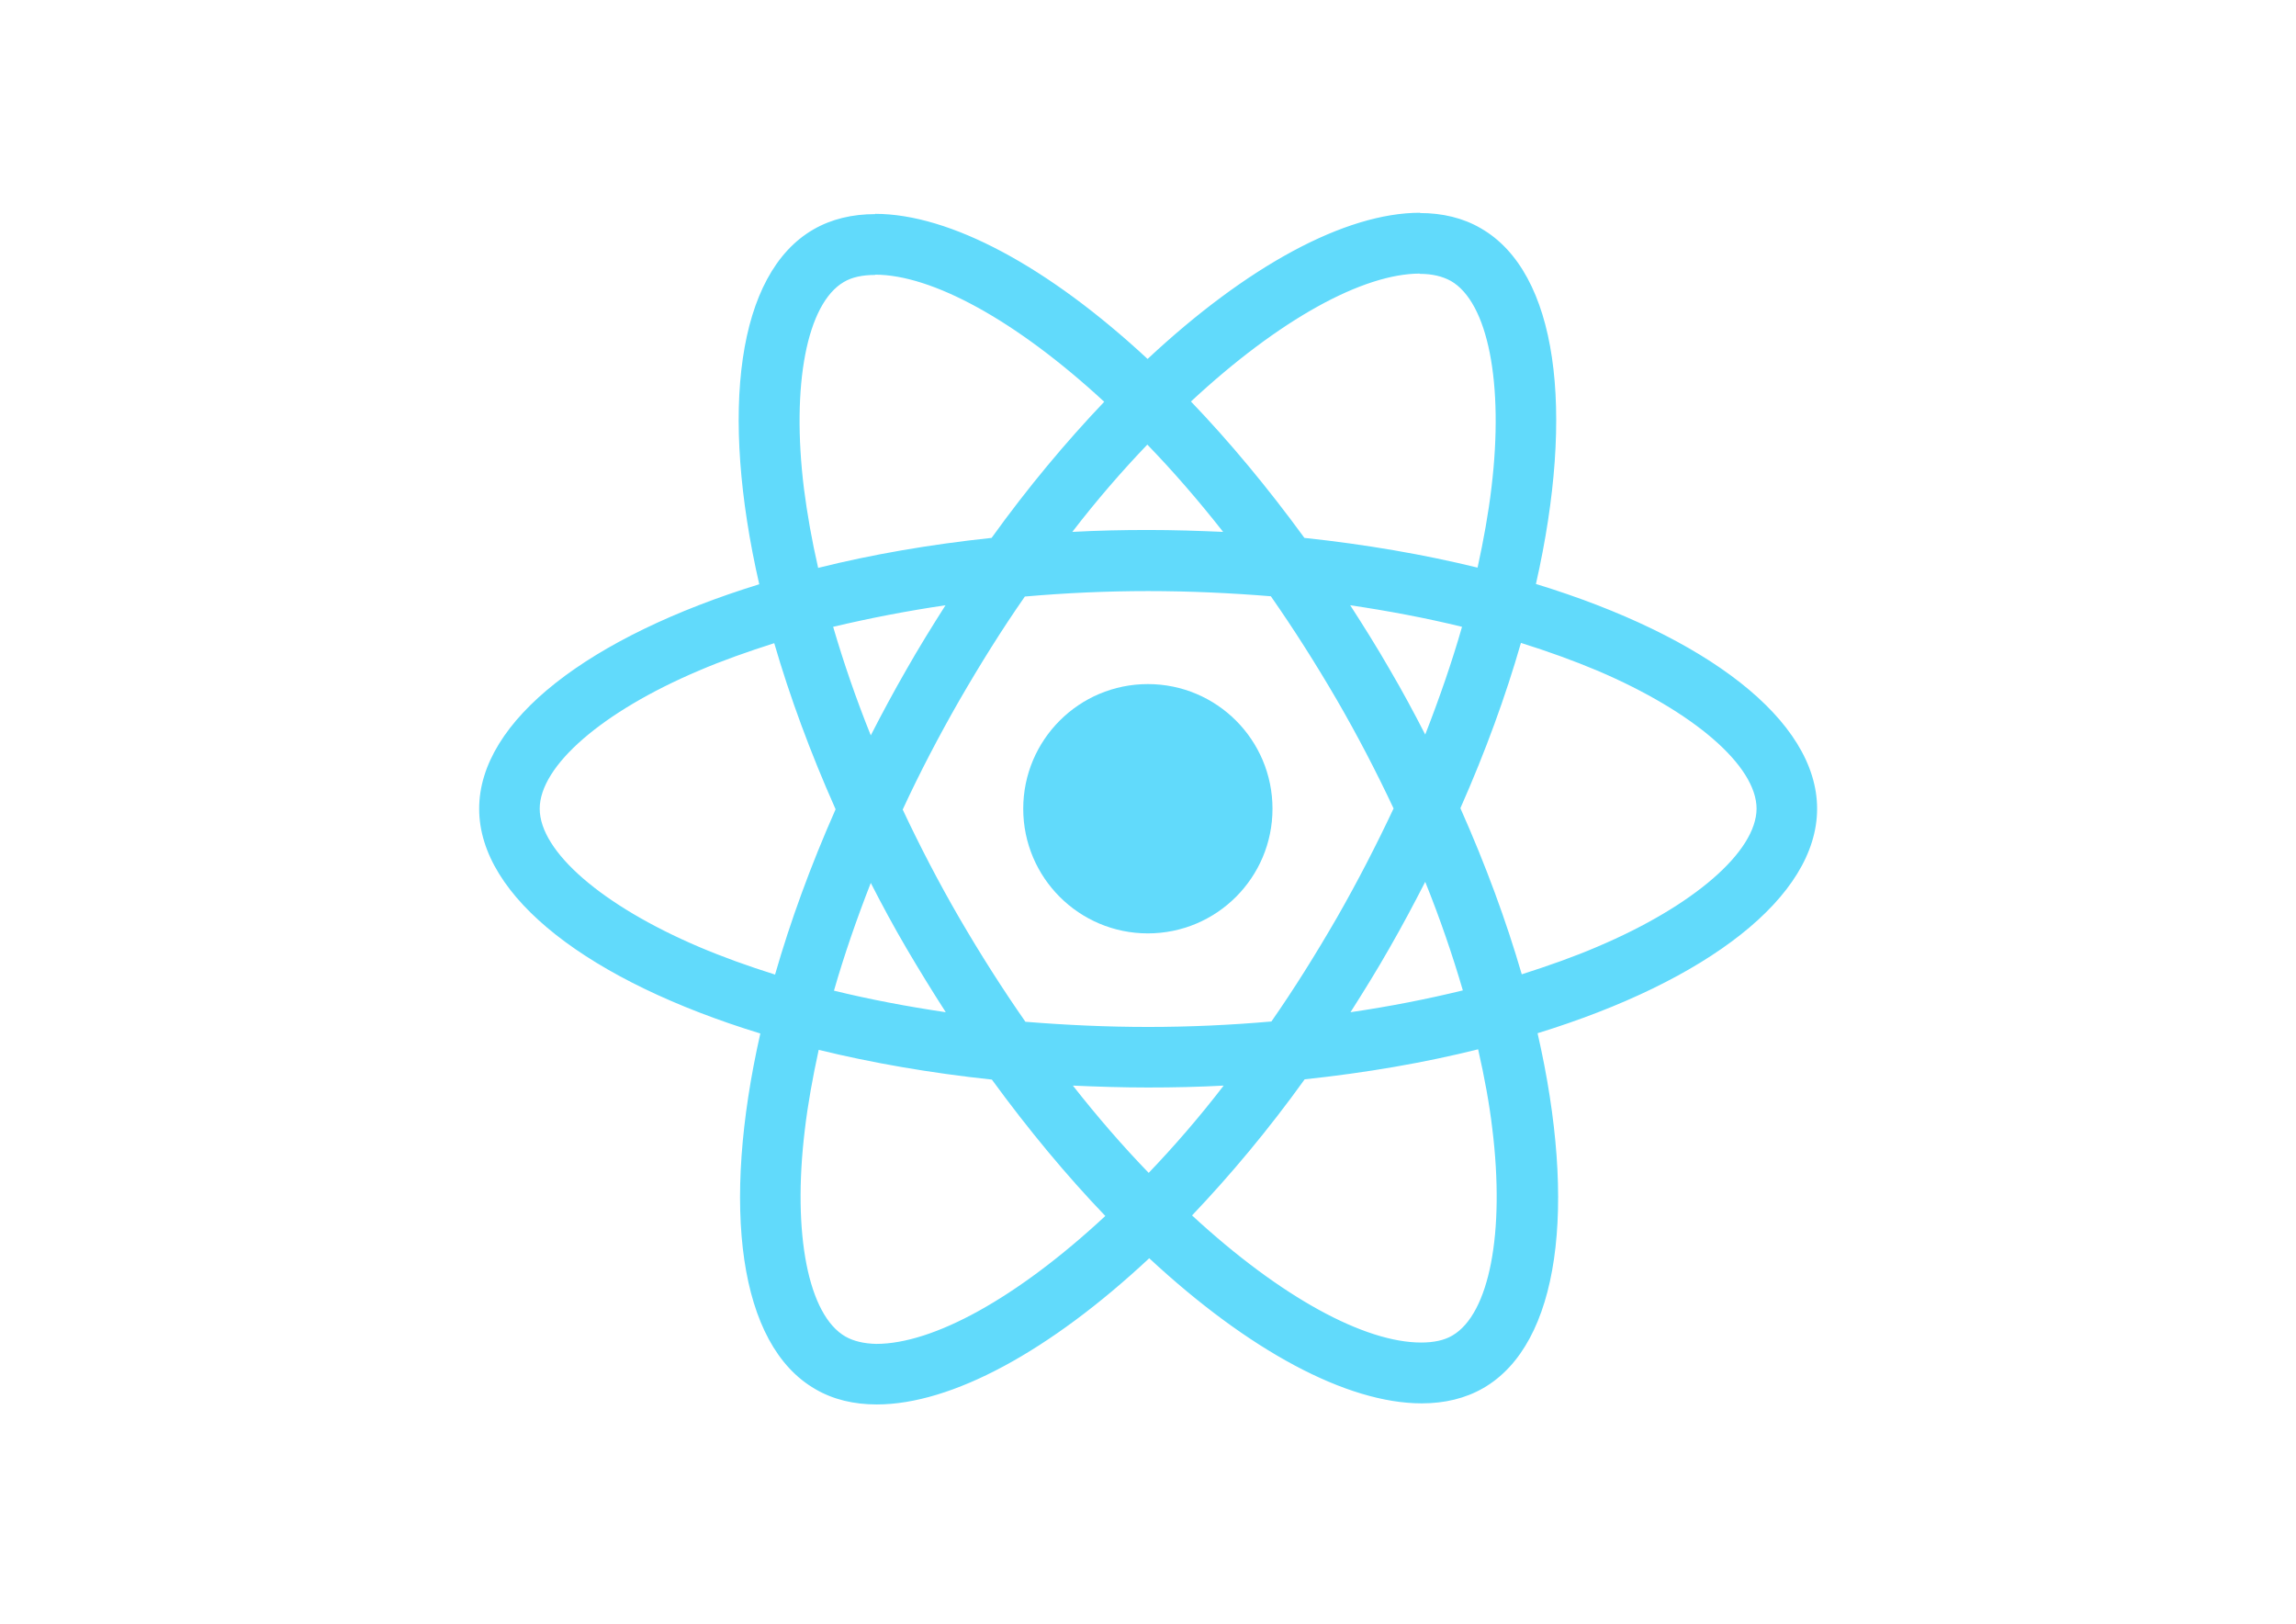
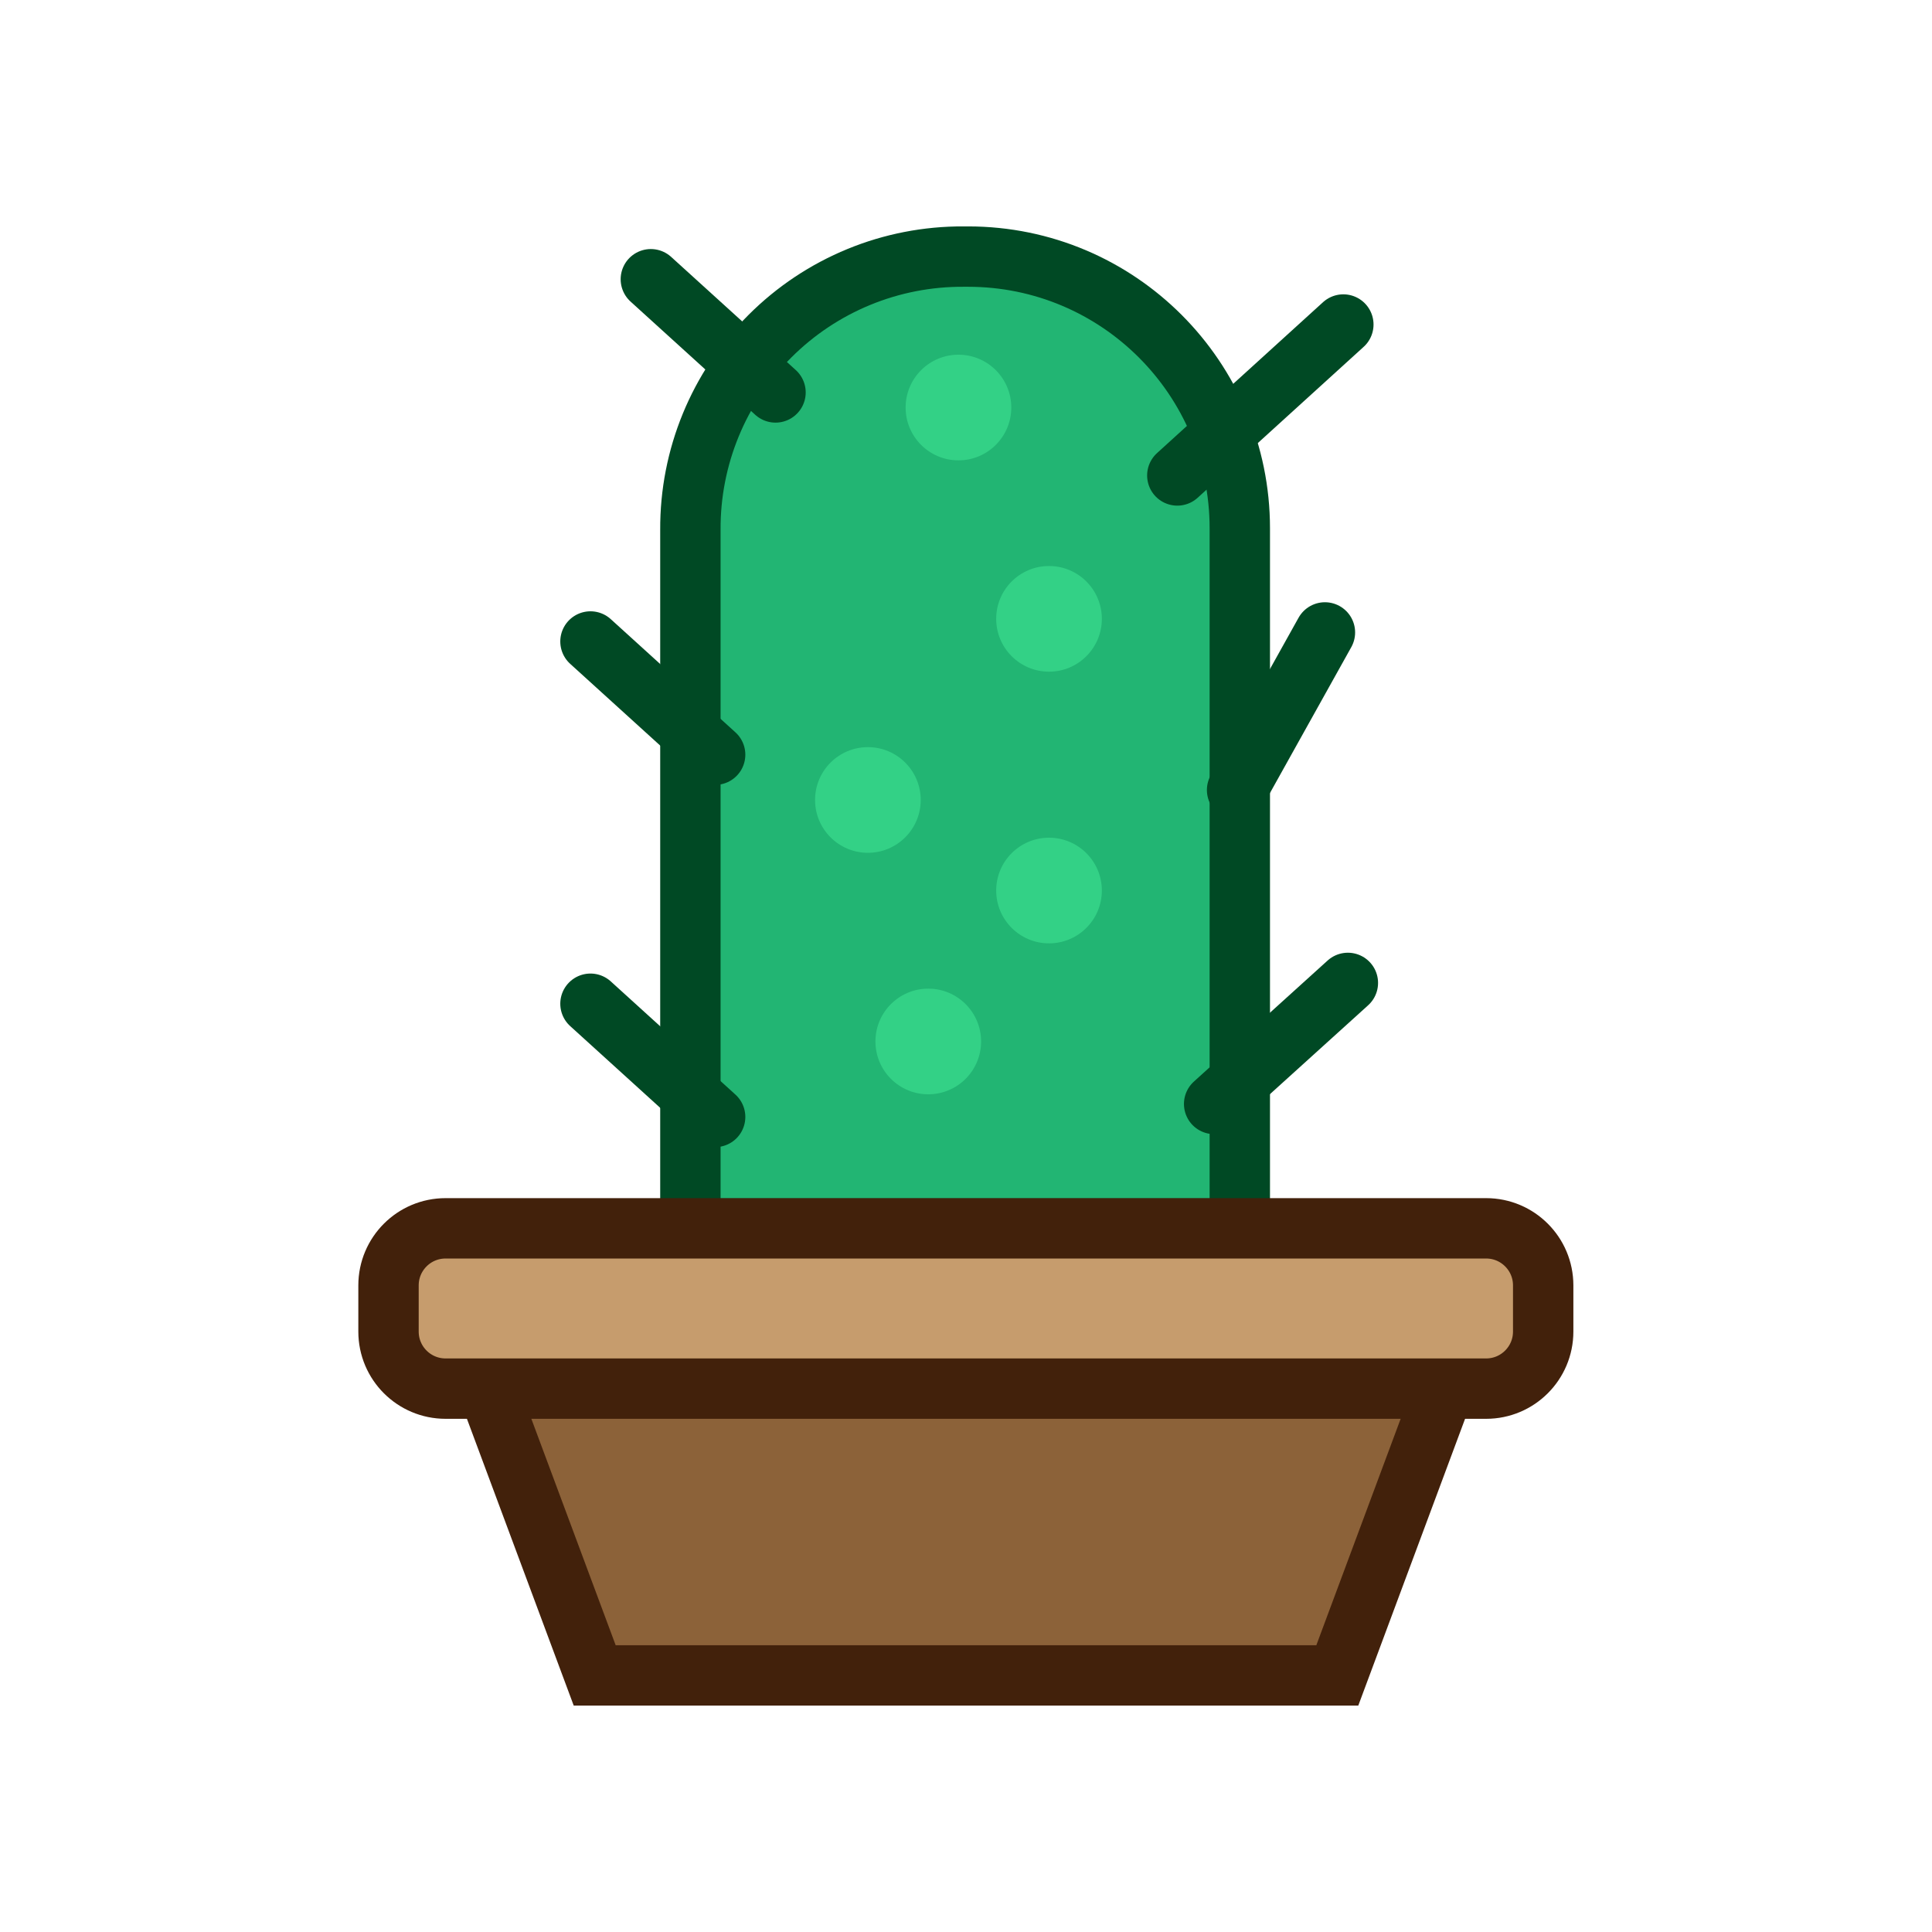
- <svg xmlns="http://www.w3.org/2000/svg" viewBox="0 0 841.9 595.3">
-   <g fill="#61DAFB">
-     <path d="M666.3 296.5c0-32.5-40.7-63.3-103.1-82.4 14.4-63.6 8-114.2-20.2-130.4-6.5-3.8-14.1-5.6-22.4-5.6v22.3c4.6 0 8.3.9 11.4 2.6 13.6 7.8 19.5 37.5 14.9 75.7-1.1 9.4-2.9 19.3-5.1 29.4-19.6-4.8-41-8.5-63.5-10.9-13.5-18.5-27.5-35.3-41.6-50 32.6-30.3 63.2-46.9 84-46.9V78c-27.5 0-63.5 19.6-99.9 53.6-36.4-33.8-72.4-53.2-99.9-53.2v22.3c20.7 0 51.4 16.5 84 46.6-14 14.7-28 31.4-41.3 49.9-22.6 2.4-44 6.1-63.6 11-2.3-10-4-19.7-5.2-29-4.7-38.2 1.1-67.9 14.6-75.8 3-1.8 6.9-2.6 11.5-2.6V78.5c-8.4 0-16 1.8-22.6 5.6-28.1 16.2-34.4 66.7-19.9 130.1-62.2 19.2-102.7 49.9-102.7 82.3 0 32.5 40.7 63.3 103.1 82.4-14.4 63.6-8 114.2 20.2 130.4 6.5 3.8 14.1 5.6 22.5 5.6 27.5 0 63.5-19.6 99.9-53.6 36.4 33.8 72.4 53.2 99.9 53.2 8.4 0 16-1.8 22.6-5.6 28.1-16.2 34.4-66.7 19.9-130.1 62-19.1 102.5-49.9 102.5-82.3zm-130.2-66.7c-3.7 12.9-8.3 26.2-13.5 39.5-4.1-8-8.4-16-13.1-24-4.6-8-9.5-15.8-14.4-23.4 14.2 2.1 27.9 4.7 41 7.9zm-45.8 106.5c-7.8 13.5-15.8 26.3-24.1 38.2-14.9 1.3-30 2-45.2 2-15.1 0-30.2-.7-45-1.9-8.3-11.9-16.4-24.6-24.2-38-7.6-13.1-14.5-26.4-20.8-39.8 6.2-13.4 13.2-26.8 20.7-39.9 7.8-13.5 15.8-26.3 24.1-38.2 14.9-1.3 30-2 45.2-2 15.1 0 30.2.7 45 1.9 8.3 11.9 16.4 24.6 24.2 38 7.6 13.1 14.5 26.4 20.8 39.8-6.3 13.4-13.2 26.8-20.7 39.9zm32.3-13c5.4 13.4 10 26.8 13.8 39.8-13.1 3.2-26.9 5.9-41.2 8 4.9-7.7 9.8-15.6 14.4-23.7 4.6-8 8.9-16.1 13-24.1zM421.2 430c-9.3-9.6-18.6-20.3-27.8-32 9 .4 18.2.7 27.5.7 9.4 0 18.7-.2 27.8-.7-9 11.7-18.3 22.4-27.5 32zm-74.4-58.9c-14.2-2.1-27.9-4.7-41-7.9 3.7-12.9 8.3-26.2 13.5-39.5 4.1 8 8.4 16 13.1 24 4.7 8 9.5 15.8 14.4 23.4zM420.7 163c9.3 9.6 18.6 20.3 27.8 32-9-.4-18.2-.7-27.5-.7-9.4 0-18.7.2-27.8.7 9-11.7 18.3-22.4 27.5-32zm-74 58.9c-4.9 7.7-9.8 15.6-14.4 23.7-4.6 8-8.9 16-13 24-5.4-13.4-10-26.8-13.8-39.8 13.1-3.1 26.9-5.8 41.2-7.9zm-90.5 125.2c-35.4-15.1-58.3-34.9-58.3-50.6 0-15.7 22.9-35.6 58.3-50.6 8.6-3.7 18-7 27.7-10.1 5.7 19.6 13.2 40 22.5 60.9-9.2 20.8-16.6 41.1-22.2 60.6-9.9-3.1-19.3-6.5-28-10.2zM310 490c-13.6-7.8-19.5-37.5-14.9-75.7 1.1-9.4 2.9-19.3 5.1-29.4 19.6 4.8 41 8.5 63.5 10.9 13.5 18.5 27.5 35.3 41.6 50-32.6 30.3-63.2 46.9-84 46.9-4.5-.1-8.3-1-11.3-2.7zm237.2-76.2c4.7 38.2-1.1 67.9-14.6 75.8-3 1.8-6.9 2.6-11.5 2.6-20.7 0-51.4-16.5-84-46.6 14-14.7 28-31.4 41.3-49.9 22.6-2.4 44-6.1 63.6-11 2.3 10.1 4.1 19.8 5.2 29.1zm38.5-66.7c-8.6 3.7-18 7-27.7 10.1-5.7-19.6-13.2-40-22.5-60.9 9.2-20.8 16.6-41.1 22.2-60.6 9.9 3.1 19.3 6.5 28.1 10.2 35.4 15.1 58.3 34.9 58.3 50.6-.1 15.7-23 35.6-58.4 50.6zM320.8 78.4z" />
-     <circle cx="420.9" cy="296.5" r="45.7" />
-     <path d="M520.5 78.1z" />
+ <svg xmlns="http://www.w3.org/2000/svg" width="64px" height="64px" viewBox="0 0 64 64" data-name="Layer 1" id="Layer_1">
+   <defs>
+     <style>.cls-1{fill:#8c6239;}.cls-1,.cls-3{stroke:#42210b;}.cls-1,.cls-2,.cls-3,.cls-4{stroke-miterlimit:10;stroke-width:2px;}.cls-2{fill:#22b573;}.cls-2,.cls-4{stroke:#004924;}.cls-3{fill:#c69c6d;}.cls-4{fill:none;stroke-linecap:round;}.cls-5{fill:#33d186;}</style>
+   </defs>
+   <g data-name="Layer 4" id="Layer_4">
+     <polygon class="cls-1" points="44.3 55.5 19.7 55.5 16.14 45.94 47.86 45.94 44.3 55.5" />
+     <path class="cls-2" d="M31.92,8.5h.15a9,9,0,0,1,9,9v23.2a0,0,0,0,1,0,0H22.87a0,0,0,0,1,0,0V17.55A9,9,0,0,1,31.92,8.5Z" />
+     <rect class="cls-3" height="5.31" rx="1.89" ry="1.89" width="38.25" x="12.87" y="40.69" />
+     <line class="cls-4" x1="25.69" x2="21.56" y1="13" y2="9.25" />
+     <line class="cls-4" x1="39" x2="44.5" y1="15.75" y2="10.75" />
+     <line class="cls-4" x1="23.69" x2="19.56" y1="25" y2="21.25" />
+     <line class="cls-4" x1="23.69" x2="19.56" y1="37" y2="33.25" />
+     <line class="cls-4" x1="40.98" x2="43.89" y1="26.17" y2="20.95" />
+     <line class="cls-4" x1="40.22" x2="44.65" y1="36.57" y2="32.56" />
+     <circle class="cls-5" cx="31.75" cy="13.5" r="1.75" />
+     <circle class="cls-5" cx="34.75" cy="20.5" r="1.75" />
+     <circle class="cls-5" cx="28.75" cy="26.5" r="1.75" />
+     <circle class="cls-5" cx="34.75" cy="29.5" r="1.75" />
+     <circle class="cls-5" cx="30.75" cy="34.5" r="1.75" />
  </g>
</svg>
